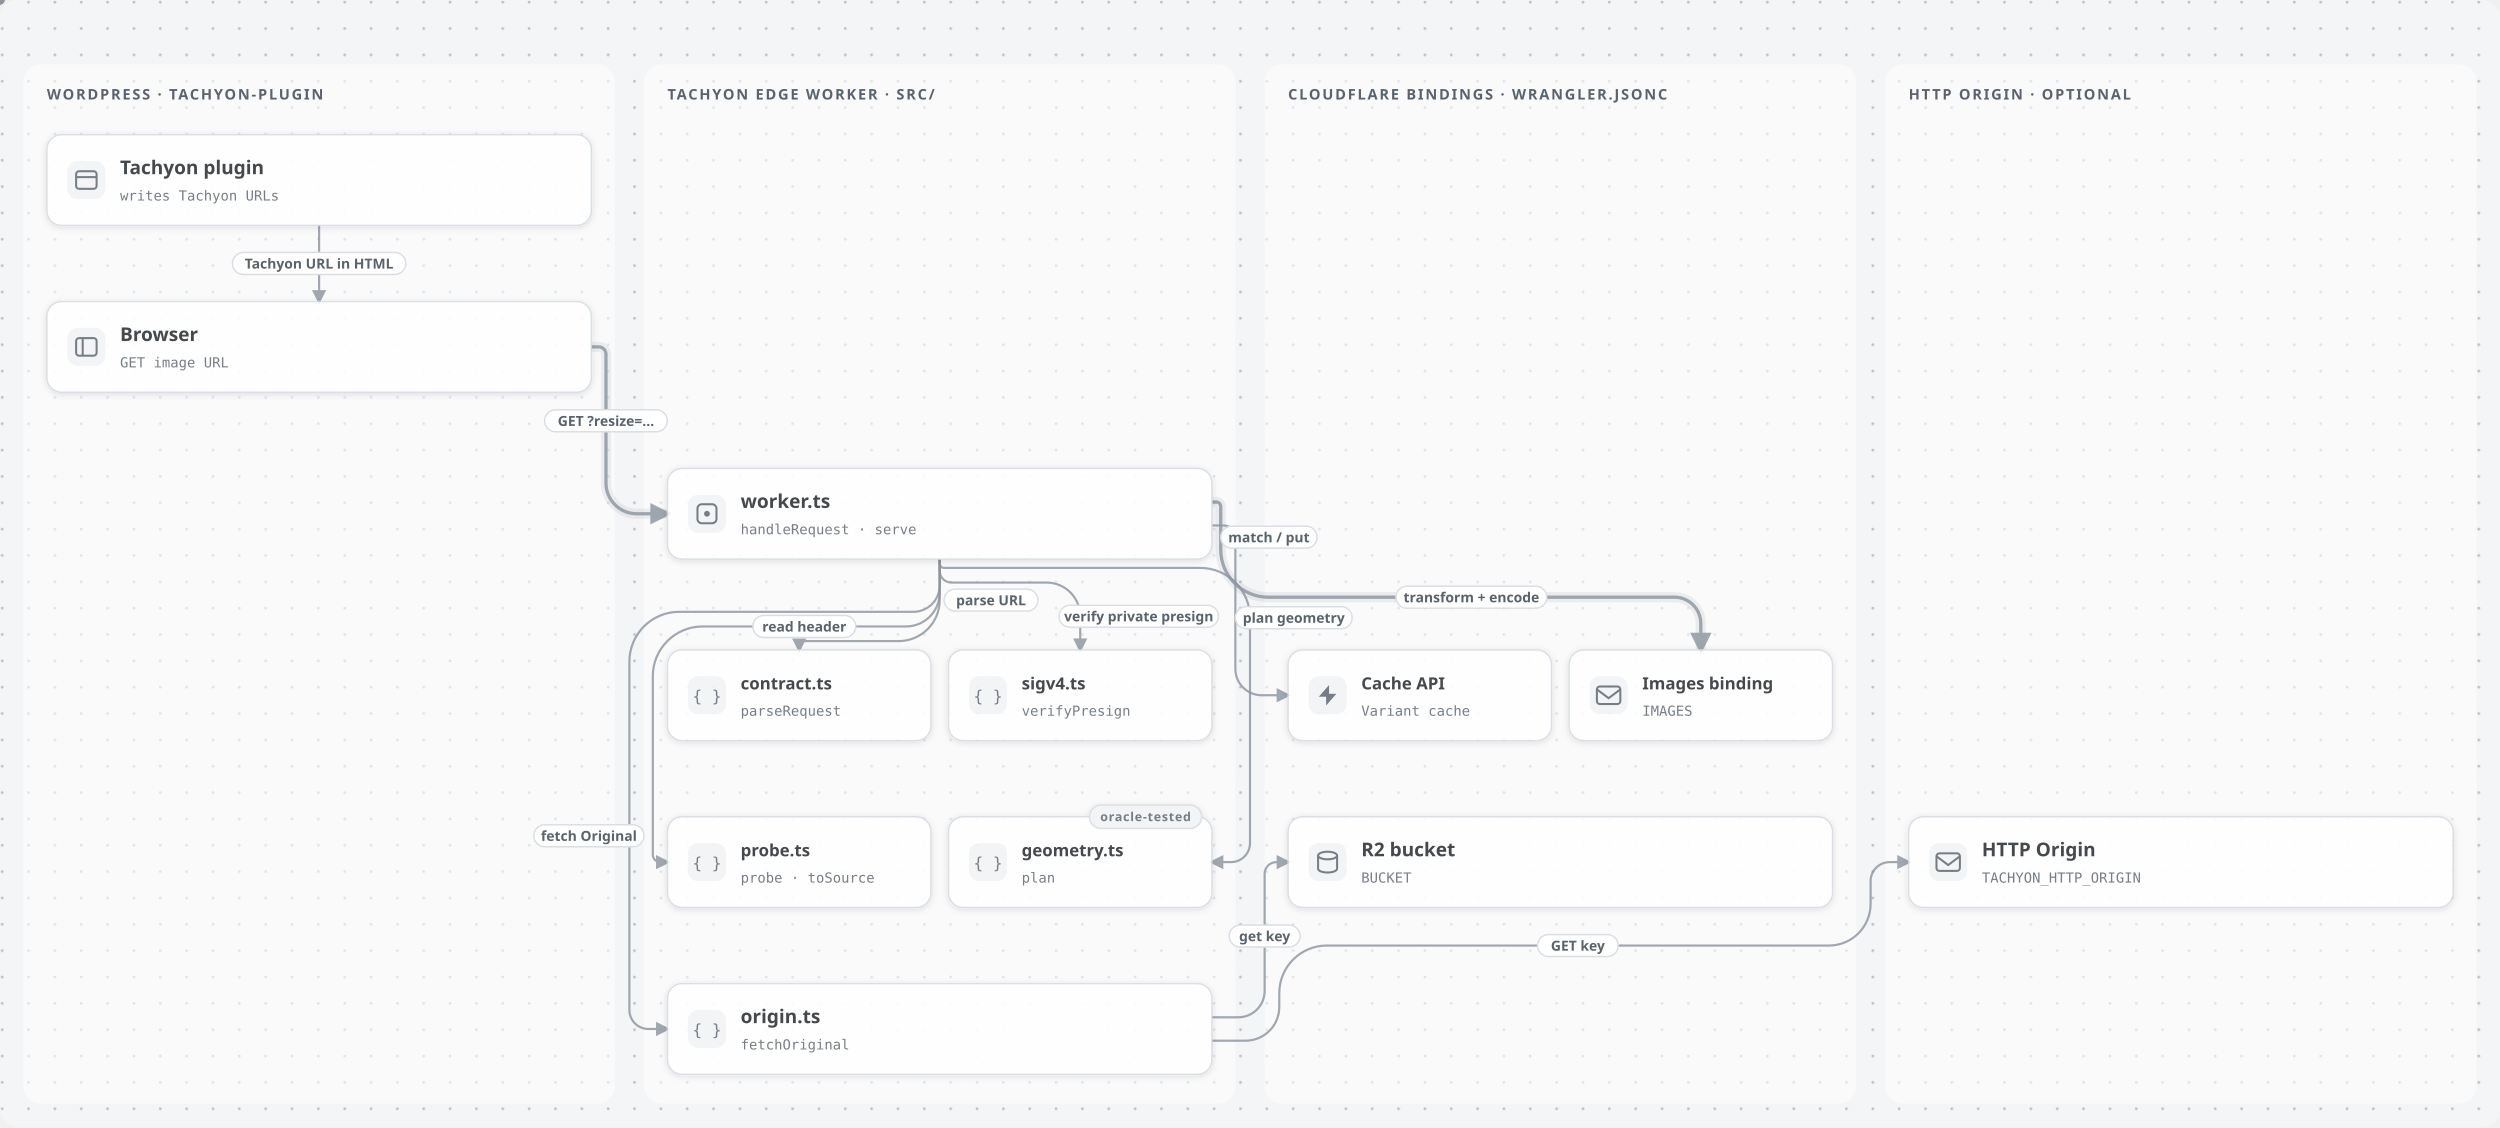
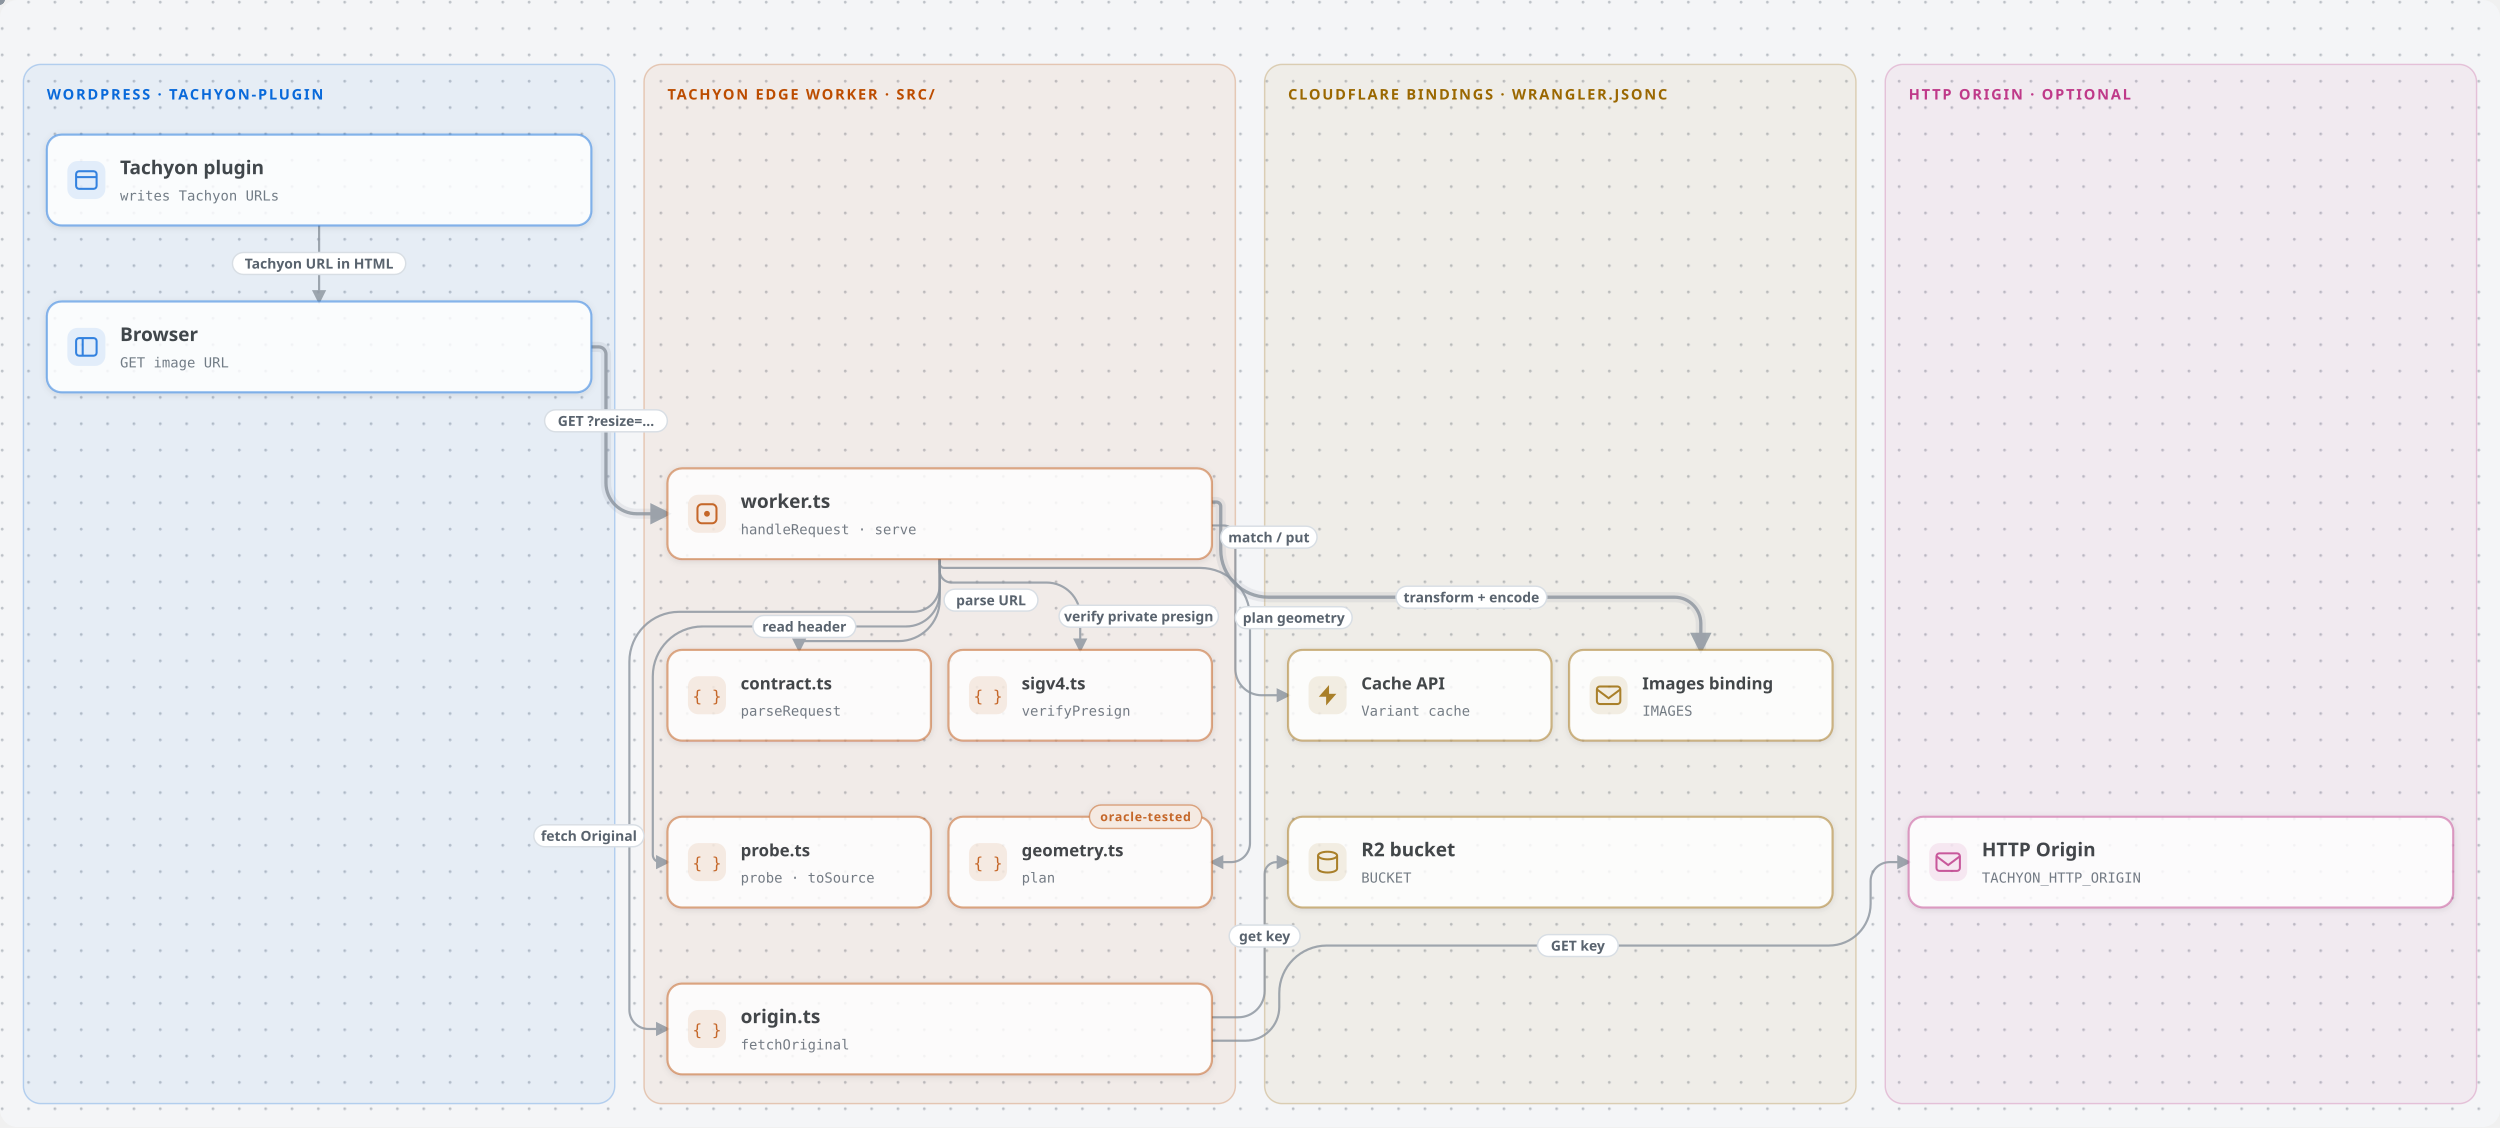
- <svg xmlns="http://www.w3.org/2000/svg" viewBox="0 0 1708 770" width="1708" height="770" role="img" aria-label="Tachyon Edge architecture" font-family="-apple-system, BlinkMacSystemFont, &quot;Segoe UI&quot;, &quot;Noto Sans&quot;, Helvetica, Arial, sans-serif">
+ <svg xmlns="http://www.w3.org/2000/svg" data-lane-colors="1" viewBox="0 0 1708 770" width="1708" height="770" role="img" aria-label="Tachyon Edge architecture" font-family="-apple-system, BlinkMacSystemFont, &quot;Segoe UI&quot;, &quot;Noto Sans&quot;, Helvetica, Arial, sans-serif">
  <defs>
    <pattern id="dots" width="18" height="18" patternUnits="userSpaceOnUse">
      <circle cx="1.5" cy="1.5" r="1" fill="rgba(140,149,159,.5)" />
    </pattern>
    <marker id="mk-added" viewBox="0 0 10 10" refX="8" refY="5" markerWidth="6.5" markerHeight="6.5" orient="auto-start-reverse">
      <path d="M0,0 L10,5 L0,10 z" fill="#1f883d" />
    </marker>
    <marker id="mko-added" viewBox="0 0 10 10" refX="10" refY="5" markerWidth="6.5" markerHeight="6.5" orient="auto-start-reverse">
      <path d="M2,1 L10,5 L2,9" fill="none" stroke="#1f883d" stroke-width="1.6" stroke-linecap="round" stroke-linejoin="round" />
    </marker>
    <marker id="mk-modified" viewBox="0 0 10 10" refX="8" refY="5" markerWidth="6.5" markerHeight="6.5" orient="auto-start-reverse">
      <path d="M0,0 L10,5 L0,10 z" fill="#bf8700" />
    </marker>
    <marker id="mko-modified" viewBox="0 0 10 10" refX="10" refY="5" markerWidth="6.5" markerHeight="6.5" orient="auto-start-reverse">
      <path d="M2,1 L10,5 L2,9" fill="none" stroke="#bf8700" stroke-width="1.6" stroke-linecap="round" stroke-linejoin="round" />
    </marker>
    <marker id="mk-removed" viewBox="0 0 10 10" refX="8" refY="5" markerWidth="6.5" markerHeight="6.5" orient="auto-start-reverse">
      <path d="M0,0 L10,5 L0,10 z" fill="#cf222e" />
    </marker>
    <marker id="mko-removed" viewBox="0 0 10 10" refX="10" refY="5" markerWidth="6.5" markerHeight="6.5" orient="auto-start-reverse">
      <path d="M2,1 L10,5 L2,9" fill="none" stroke="#cf222e" stroke-width="1.6" stroke-linecap="round" stroke-linejoin="round" />
    </marker>
    <marker id="mk-neutral" viewBox="0 0 10 10" refX="8" refY="5" markerWidth="6.5" markerHeight="6.5" orient="auto-start-reverse">
      <path d="M0,0 L10,5 L0,10 z" fill="#8c959f" />
    </marker>
    <marker id="mko-neutral" viewBox="0 0 10 10" refX="10" refY="5" markerWidth="6.5" markerHeight="6.5" orient="auto-start-reverse">
      <path d="M2,1 L10,5 L2,9" fill="none" stroke="#8c959f" stroke-width="1.6" stroke-linecap="round" stroke-linejoin="round" />
    </marker>
  </defs>
  <rect x="0" y="0" width="1708" height="770" rx="12" fill="#f4f5f7" />
  <rect x="0" y="0" width="1708" height="770" rx="12" fill="url(#dots)" />
  <g>
-     <rect class="lanebox" x="16" y="44" width="404" height="710" rx="12" fill="rgba(255,255,255,.55)" />
-     <text class="lanelabel" x="32" y="68" font-size="10" font-weight="700" letter-spacing=".12em" fill="#59636e">WORDPRESS · TACHYON-PLUGIN</text>
-     <rect class="lanebox" x="440" y="44" width="404" height="710" rx="12" fill="rgba(255,255,255,.55)" />
-     <text class="lanelabel" x="456" y="68" font-size="10" font-weight="700" letter-spacing=".12em" fill="#59636e">TACHYON EDGE WORKER · SRC/</text>
-     <rect class="lanebox" x="864" y="44" width="404" height="710" rx="12" fill="rgba(255,255,255,.55)" />
-     <text class="lanelabel" x="880" y="68" font-size="10" font-weight="700" letter-spacing=".12em" fill="#59636e">CLOUDFLARE BINDINGS · WRANGLER.JSONC</text>
-     <rect class="lanebox" x="1288" y="44" width="404" height="710" rx="12" fill="rgba(255,255,255,.55)" />
-     <text class="lanelabel" x="1304" y="68" font-size="10" font-weight="700" letter-spacing=".12em" fill="#59636e">HTTP ORIGIN · OPTIONAL</text>
+     <rect class="lanebox" x="16" y="44" width="404" height="710" rx="12" fill="rgba(9,105,218,0.06)" stroke="rgba(9,105,218,0.25)" stroke-width="1" />
+     <text class="lanelabel" x="32" y="68" font-size="10" font-weight="700" letter-spacing=".12em" fill="#0969da">WORDPRESS · TACHYON-PLUGIN</text>
+     <rect class="lanebox" x="440" y="44" width="404" height="710" rx="12" fill="rgba(188,76,0,0.06)" stroke="rgba(188,76,0,0.25)" stroke-width="1" />
+     <text class="lanelabel" x="456" y="68" font-size="10" font-weight="700" letter-spacing=".12em" fill="#bc4c00">TACHYON EDGE WORKER · SRC/</text>
+     <rect class="lanebox" x="864" y="44" width="404" height="710" rx="12" fill="rgba(154,103,0,0.06)" stroke="rgba(154,103,0,0.25)" stroke-width="1" />
+     <text class="lanelabel" x="880" y="68" font-size="10" font-weight="700" letter-spacing=".12em" fill="#9a6700">CLOUDFLARE BINDINGS · WRANGLER.JSONC</text>
+     <rect class="lanebox" x="1288" y="44" width="404" height="710" rx="12" fill="rgba(191,57,137,0.06)" stroke="rgba(191,57,137,0.25)" stroke-width="1" />
+     <text class="lanelabel" x="1304" y="68" font-size="10" font-weight="700" letter-spacing=".12em" fill="#bf3989">HTTP ORIGIN · OPTIONAL</text>
  </g>
  <g>
    <path class="edge edge-neutral context" d="M218,154 L218,206" marker-end="url(#mk-neutral)" fill="none" stroke="#8c959f" stroke-width="1.5" opacity="0.82" />
    <path class="glow" stroke="#8c959f" d="M404,237 L409,237 C411.76,237 414,239.24 414,242 L414,330 C414,341.6 423.4,351 435,351 L456,351" fill="none" stroke-width="7" opacity="0.14" />
    <path class="edge edge-neutral hero context" d="M404,237 L409,237 C411.76,237 414,239.24 414,242 L414,330 C414,341.6 423.4,351 435,351 L456,351" marker-end="url(#mk-neutral)" fill="none" stroke="#8c959f" stroke-width="2.25" opacity="0.82" />
    <circle r="3" fill="#8c959f">
      <animateMotion dur="2.1s" repeatCount="indefinite" path="M404,237 L409,237 C411.76,237 414,239.24 414,242 L414,330 C414,341.6 423.4,351 435,351 L456,351" />
    </circle>
    <circle r="3" fill="#8c959f">
      <animateMotion dur="2.1s" begin="-1.4s" repeatCount="indefinite" path="M404,237 L409,237 C411.76,237 414,239.24 414,242 L414,330 C414,341.6 423.4,351 435,351 L456,351" />
    </circle>
    <circle r="3" fill="#8c959f">
      <animateMotion dur="2.1s" begin="-0.7s" repeatCount="indefinite" path="M404,237 L409,237 C411.76,237 414,239.24 414,242 L414,330 C414,341.6 423.4,351 435,351 L456,351" />
    </circle>
    <path class="edge edge-neutral context" d="M642,382 L642,410 C642,425.46 629.46,438 614,438 L549,438 C547.34,438 546,439.34 546,441 L546,444" marker-end="url(#mk-neutral)" fill="none" stroke="#8c959f" stroke-width="1.5" opacity="0.82" />
    <path class="edge edge-neutral context" d="M642,382 L642,390 C642,394.42 645.58,398 650,398 L715,398 C727.7,398 738,408.3 738,421 L738,444" marker-end="url(#mk-neutral)" fill="none" stroke="#8c959f" stroke-width="1.5" opacity="0.82" />
    <path class="edge edge-neutral context" d="M828,359 L836,359 C840.42,359 844,362.58 844,367 L844,457 C844,466.94 852.06,475 862,475 L880,475" marker-end="url(#mk-neutral)" fill="none" stroke="#8c959f" stroke-width="1.5" opacity="0.82" />
    <path class="edge edge-neutral context" d="M642,382 L642,400 C642,409.94 633.94,418 624,418 L464,418 C445.22,418 430,433.22 430,452 L430,690 C430,697.18 435.82,703 443,703 L456,703" marker-end="url(#mk-neutral)" fill="none" stroke="#8c959f" stroke-width="1.5" opacity="0.82" />
    <path class="edge edge-neutral context" d="M828,695 L846,695 C855.94,695 864,686.94 864,677 L864,597 C864,592.58 867.58,589 872,589 L880,589" marker-end="url(#mk-neutral)" fill="none" stroke="#8c959f" stroke-width="1.5" opacity="0.82" />
    <path class="edge edge-neutral context" d="M828,711 L851,711 C863.7,711 874,700.7 874,688 L874,678.5 C874,660.55 888.55,646 906.5,646 L1249.5,646 C1265.24,646 1278,633.24 1278,617.5 L1278,602 C1278,594.82 1283.82,589 1291,589 L1304,589" marker-end="url(#mk-neutral)" fill="none" stroke="#8c959f" stroke-width="1.5" opacity="0.82" />
    <path class="edge edge-neutral context" d="M642,382 L642,405 C642,417.7 631.7,428 619,428 L480,428 C461.22,428 446,443.22 446,462 L446,584 C446,586.76 448.24,589 451,589 L456,589" marker-end="url(#mk-neutral)" fill="none" stroke="#8c959f" stroke-width="1.5" opacity="0.82" />
    <path class="edge edge-neutral context" d="M642,382 L642,385 C642,386.66 643.34,388 645,388 L820,388 C838.78,388 854,403.22 854,422 L854,576 C854,583.18 848.18,589 841,589 L828,589" marker-end="url(#mk-neutral)" fill="none" stroke="#8c959f" stroke-width="1.5" opacity="0.82" />
    <path class="glow" stroke="#8c959f" d="M828,343 L831,343 C832.66,343 834,344.34 834,346 L834,375.5 C834,393.45 848.55,408 866.5,408 L1144,408 C1153.94,408 1162,416.06 1162,426 L1162,444" fill="none" stroke-width="7" opacity="0.14" />
    <path class="edge edge-neutral hero context" d="M828,343 L831,343 C832.66,343 834,344.34 834,346 L834,375.5 C834,393.45 848.55,408 866.5,408 L1144,408 C1153.94,408 1162,416.06 1162,426 L1162,444" marker-end="url(#mk-neutral)" fill="none" stroke="#8c959f" stroke-width="2.25" opacity="0.82" />
    <circle r="3" fill="#8c959f">
      <animateMotion dur="2.1s" repeatCount="indefinite" path="M828,343 L831,343 C832.66,343 834,344.34 834,346 L834,375.5 C834,393.45 848.55,408 866.5,408 L1144,408 C1153.94,408 1162,416.06 1162,426 L1162,444" />
    </circle>
    <circle r="3" fill="#8c959f">
      <animateMotion dur="2.1s" begin="-1.4s" repeatCount="indefinite" path="M828,343 L831,343 C832.66,343 834,344.34 834,346 L834,375.5 C834,393.45 848.55,408 866.5,408 L1144,408 C1153.94,408 1162,416.06 1162,426 L1162,444" />
    </circle>
    <circle r="3" fill="#8c959f">
      <animateMotion dur="2.1s" begin="-0.7s" repeatCount="indefinite" path="M828,343 L831,343 C832.66,343 834,344.34 834,346 L834,375.5 C834,393.45 848.55,408 866.5,408 L1144,408 C1153.94,408 1162,416.06 1162,426 L1162,444" />
    </circle>
  </g>
  <g>
    <g class="cardsh context" filter="drop-shadow(0 1px 2px rgba(31,35,40,.14))" opacity="0.82">
-       <rect class="card" x="32" y="92" width="372" height="62" rx="10" fill="#ffffff" stroke-width="1" stroke="#d1d9e0" />
-       <rect class="chip" x="46" y="110" width="26" height="26" rx="7" fill="#f1f3f5" />
-       <g>
-         <rect class="glyph-stroke" x="52" y="117" width="14" height="12" rx="2" stroke="#59636e" stroke-width="1.4" fill="none" />
-         <path class="glyph-stroke" d="M52,121 h14" stroke="#59636e" stroke-width="1.4" fill="none" />
+       <rect class="card" x="32" y="92" width="372" height="62" rx="10" fill="#ffffff" stroke-width="1.5" stroke="rgba(9,105,218,0.55)" />
+       <rect class="chip" x="46" y="110" width="26" height="26" rx="7" fill="rgba(9,105,218,0.12)" />
+       <g>
+         <rect class="glyph-stroke" x="52" y="117" width="14" height="12" rx="2" stroke="#0969da" stroke-width="1.4" fill="none" />
+         <path class="glyph-stroke" d="M52,121 h14" stroke="#0969da" stroke-width="1.4" fill="none" />
      </g>
      <text class="ntitle" x="82" y="119" font-size="13" font-weight="600" fill="#1f2328">Tachyon plugin</text>
      <text class="nsub" x="82" y="137" font-size="9.5" fill="#59636e" font-family="ui-monospace, SFMono-Regular, &quot;SF Mono&quot;, Menlo, Consolas, monospace">writes Tachyon URLs</text>
    </g>
    <g class="cardsh context" filter="drop-shadow(0 1px 2px rgba(31,35,40,.14))" opacity="0.82">
-       <rect class="card" x="32" y="206" width="372" height="62" rx="10" fill="#ffffff" stroke-width="1" stroke="#d1d9e0" />
-       <rect class="chip" x="46" y="224" width="26" height="26" rx="7" fill="#f1f3f5" />
-       <g>
-         <rect class="glyph-stroke" x="52" y="231" width="14" height="12" rx="2" stroke="#59636e" stroke-width="1.4" fill="none" />
-         <path class="glyph-stroke" d="M56.5,231 v12" stroke="#59636e" stroke-width="1.4" fill="none" />
+       <rect class="card" x="32" y="206" width="372" height="62" rx="10" fill="#ffffff" stroke-width="1.5" stroke="rgba(9,105,218,0.55)" />
+       <rect class="chip" x="46" y="224" width="26" height="26" rx="7" fill="rgba(9,105,218,0.12)" />
+       <g>
+         <rect class="glyph-stroke" x="52" y="231" width="14" height="12" rx="2" stroke="#0969da" stroke-width="1.4" fill="none" />
+         <path class="glyph-stroke" d="M56.5,231 v12" stroke="#0969da" stroke-width="1.4" fill="none" />
      </g>
      <text class="ntitle" x="82" y="233" font-size="13" font-weight="600" fill="#1f2328">Browser</text>
      <text class="nsub" x="82" y="251" font-size="9.5" fill="#59636e" font-family="ui-monospace, SFMono-Regular, &quot;SF Mono&quot;, Menlo, Consolas, monospace">GET image URL</text>
    </g>
    <g class="cardsh context" filter="drop-shadow(0 1px 2px rgba(31,35,40,.14))" opacity="0.82">
-       <rect class="card" x="456" y="320" width="372" height="62" rx="10" fill="#ffffff" stroke-width="1" stroke="#d1d9e0" />
-       <rect class="chip" x="470" y="338" width="26" height="26" rx="7" fill="#f1f3f5" />
-       <g>
-         <rect class="glyph-stroke" x="476.5" y="344.5" width="13" height="13" rx="3" stroke="#59636e" stroke-width="1.4" fill="none" />
-         <circle class="glyph" fill="#59636e" cx="483" cy="351" r="2" />
+       <rect class="card" x="456" y="320" width="372" height="62" rx="10" fill="#ffffff" stroke-width="1.5" stroke="rgba(188,76,0,0.55)" />
+       <rect class="chip" x="470" y="338" width="26" height="26" rx="7" fill="rgba(188,76,0,0.12)" />
+       <g>
+         <rect class="glyph-stroke" x="476.5" y="344.5" width="13" height="13" rx="3" stroke="#bc4c00" stroke-width="1.4" fill="none" />
+         <circle class="glyph" fill="#bc4c00" cx="483" cy="351" r="2" />
      </g>
      <text class="ntitle" x="506" y="347" font-size="13" font-weight="600" fill="#1f2328">worker.ts</text>
      <text class="nsub" x="506" y="365" font-size="9.5" fill="#59636e" font-family="ui-monospace, SFMono-Regular, &quot;SF Mono&quot;, Menlo, Consolas, monospace">handleRequest · serve</text>
    </g>
    <g class="cardsh context" filter="drop-shadow(0 1px 2px rgba(31,35,40,.14))" opacity="0.82">
-       <rect class="card" x="456" y="444" width="180" height="62" rx="10" fill="#ffffff" stroke-width="1" stroke="#d1d9e0" />
-       <rect class="chip" x="470" y="462" width="26" height="26" rx="7" fill="#f1f3f5" />
-       <g>
-         <text class="glyph" x="483" y="479.5" text-anchor="middle" fill="#59636e" font-size="11" font-family="ui-monospace, SFMono-Regular, &quot;SF Mono&quot;, Menlo, Consolas, monospace">{ }</text>
+       <rect class="card" x="456" y="444" width="180" height="62" rx="10" fill="#ffffff" stroke-width="1.5" stroke="rgba(188,76,0,0.55)" />
+       <rect class="chip" x="470" y="462" width="26" height="26" rx="7" fill="rgba(188,76,0,0.12)" />
+       <g>
+         <text class="glyph" x="483" y="479.5" text-anchor="middle" fill="#bc4c00" font-size="11" font-family="ui-monospace, SFMono-Regular, &quot;SF Mono&quot;, Menlo, Consolas, monospace">{ }</text>
      </g>
      <text class="ntitle" x="506" y="471" font-size="11.5" font-weight="600" fill="#1f2328">contract.ts</text>
      <text class="nsub" x="506" y="489" font-size="9.5" fill="#59636e" font-family="ui-monospace, SFMono-Regular, &quot;SF Mono&quot;, Menlo, Consolas, monospace">parseRequest</text>
    </g>
    <g class="cardsh context" filter="drop-shadow(0 1px 2px rgba(31,35,40,.14))" opacity="0.82">
-       <rect class="card" x="648" y="444" width="180" height="62" rx="10" fill="#ffffff" stroke-width="1" stroke="#d1d9e0" />
-       <rect class="chip" x="662" y="462" width="26" height="26" rx="7" fill="#f1f3f5" />
-       <g>
-         <text class="glyph" x="675" y="479.5" text-anchor="middle" fill="#59636e" font-size="11" font-family="ui-monospace, SFMono-Regular, &quot;SF Mono&quot;, Menlo, Consolas, monospace">{ }</text>
+       <rect class="card" x="648" y="444" width="180" height="62" rx="10" fill="#ffffff" stroke-width="1.5" stroke="rgba(188,76,0,0.55)" />
+       <rect class="chip" x="662" y="462" width="26" height="26" rx="7" fill="rgba(188,76,0,0.12)" />
+       <g>
+         <text class="glyph" x="675" y="479.5" text-anchor="middle" fill="#bc4c00" font-size="11" font-family="ui-monospace, SFMono-Regular, &quot;SF Mono&quot;, Menlo, Consolas, monospace">{ }</text>
      </g>
      <text class="ntitle" x="698" y="471" font-size="11.5" font-weight="600" fill="#1f2328">sigv4.ts</text>
      <text class="nsub" x="698" y="489" font-size="9.5" fill="#59636e" font-family="ui-monospace, SFMono-Regular, &quot;SF Mono&quot;, Menlo, Consolas, monospace">verifyPresign</text>
    </g>
    <g class="cardsh context" filter="drop-shadow(0 1px 2px rgba(31,35,40,.14))" opacity="0.82">
-       <rect class="card" x="456" y="558" width="180" height="62" rx="10" fill="#ffffff" stroke-width="1" stroke="#d1d9e0" />
-       <rect class="chip" x="470" y="576" width="26" height="26" rx="7" fill="#f1f3f5" />
-       <g>
-         <text class="glyph" x="483" y="593.5" text-anchor="middle" fill="#59636e" font-size="11" font-family="ui-monospace, SFMono-Regular, &quot;SF Mono&quot;, Menlo, Consolas, monospace">{ }</text>
+       <rect class="card" x="456" y="558" width="180" height="62" rx="10" fill="#ffffff" stroke-width="1.5" stroke="rgba(188,76,0,0.55)" />
+       <rect class="chip" x="470" y="576" width="26" height="26" rx="7" fill="rgba(188,76,0,0.12)" />
+       <g>
+         <text class="glyph" x="483" y="593.5" text-anchor="middle" fill="#bc4c00" font-size="11" font-family="ui-monospace, SFMono-Regular, &quot;SF Mono&quot;, Menlo, Consolas, monospace">{ }</text>
      </g>
      <text class="ntitle" x="506" y="585" font-size="11.5" font-weight="600" fill="#1f2328">probe.ts</text>
      <text class="nsub" x="506" y="603" font-size="9.5" fill="#59636e" font-family="ui-monospace, SFMono-Regular, &quot;SF Mono&quot;, Menlo, Consolas, monospace">probe · toSource</text>
    </g>
    <g class="cardsh context" filter="drop-shadow(0 1px 2px rgba(31,35,40,.14))" opacity="0.82">
-       <rect class="card" x="648" y="558" width="180" height="62" rx="10" fill="#ffffff" stroke-width="1" stroke="#d1d9e0" />
-       <rect class="chip" x="662" y="576" width="26" height="26" rx="7" fill="#f1f3f5" />
-       <g>
-         <text class="glyph" x="675" y="593.5" text-anchor="middle" fill="#59636e" font-size="11" font-family="ui-monospace, SFMono-Regular, &quot;SF Mono&quot;, Menlo, Consolas, monospace">{ }</text>
+       <rect class="card" x="648" y="558" width="180" height="62" rx="10" fill="#ffffff" stroke-width="1.5" stroke="rgba(188,76,0,0.55)" />
+       <rect class="chip" x="662" y="576" width="26" height="26" rx="7" fill="rgba(188,76,0,0.12)" />
+       <g>
+         <text class="glyph" x="675" y="593.5" text-anchor="middle" fill="#bc4c00" font-size="11" font-family="ui-monospace, SFMono-Regular, &quot;SF Mono&quot;, Menlo, Consolas, monospace">{ }</text>
      </g>
      <text class="ntitle" x="698" y="585" font-size="11.5" font-weight="600" fill="#1f2328">geometry.ts</text>
      <text class="nsub" x="698" y="603" font-size="9.5" fill="#59636e" font-family="ui-monospace, SFMono-Regular, &quot;SF Mono&quot;, Menlo, Consolas, monospace">plan</text>
      <g class="bdg bdg-neutral">
-         <rect x="744.29" y="550" width="76.71" height="16" rx="8" fill="#f1f3f5" stroke="#d1d9e0" stroke-width="1" />
-         <text x="782.65" y="561" text-anchor="middle" font-size="8.5" font-weight="700" letter-spacing=".06em" fill="#59636e">oracle-tested</text>
-       </g>
-     </g>
-     <g class="cardsh context" filter="drop-shadow(0 1px 2px rgba(31,35,40,.14))" opacity="0.82">
-       <rect class="card" x="456" y="672" width="372" height="62" rx="10" fill="#ffffff" stroke-width="1" stroke="#d1d9e0" />
-       <rect class="chip" x="470" y="690" width="26" height="26" rx="7" fill="#f1f3f5" />
-       <g>
-         <text class="glyph" x="483" y="707.5" text-anchor="middle" fill="#59636e" font-size="11" font-family="ui-monospace, SFMono-Regular, &quot;SF Mono&quot;, Menlo, Consolas, monospace">{ }</text>
+         <rect x="744.29" y="550" width="76.71" height="16" rx="8" fill="#ffffff" stroke="none" stroke-width="1" />
+         <rect x="744.29" y="550" width="76.71" height="16" rx="8" fill="rgba(188,76,0,0.12)" stroke="rgba(188,76,0,0.55)" stroke-width="1" />
+         <text x="782.65" y="561" text-anchor="middle" font-size="8.5" font-weight="700" letter-spacing=".06em" fill="#bc4c00">oracle-tested</text>
+       </g>
+     </g>
+     <g class="cardsh context" filter="drop-shadow(0 1px 2px rgba(31,35,40,.14))" opacity="0.82">
+       <rect class="card" x="456" y="672" width="372" height="62" rx="10" fill="#ffffff" stroke-width="1.5" stroke="rgba(188,76,0,0.55)" />
+       <rect class="chip" x="470" y="690" width="26" height="26" rx="7" fill="rgba(188,76,0,0.12)" />
+       <g>
+         <text class="glyph" x="483" y="707.5" text-anchor="middle" fill="#bc4c00" font-size="11" font-family="ui-monospace, SFMono-Regular, &quot;SF Mono&quot;, Menlo, Consolas, monospace">{ }</text>
      </g>
      <text class="ntitle" x="506" y="699" font-size="13" font-weight="600" fill="#1f2328">origin.ts</text>
      <text class="nsub" x="506" y="717" font-size="9.5" fill="#59636e" font-family="ui-monospace, SFMono-Regular, &quot;SF Mono&quot;, Menlo, Consolas, monospace">fetchOriginal</text>
    </g>
    <g class="cardsh context" filter="drop-shadow(0 1px 2px rgba(31,35,40,.14))" opacity="0.82">
-       <rect class="card" x="880" y="444" width="180" height="62" rx="10" fill="#ffffff" stroke-width="1" stroke="#d1d9e0" />
-       <rect class="chip" x="894" y="462" width="26" height="26" rx="7" fill="#f1f3f5" />
-       <g>
-         <path class="glyph" fill="#59636e" d="M908,468 L901,476 H906 L906,482 L913,474 H908 Z" />
+       <rect class="card" x="880" y="444" width="180" height="62" rx="10" fill="#ffffff" stroke-width="1.5" stroke="rgba(154,103,0,0.55)" />
+       <rect class="chip" x="894" y="462" width="26" height="26" rx="7" fill="rgba(154,103,0,0.12)" />
+       <g>
+         <path class="glyph" fill="#9a6700" d="M908,468 L901,476 H906 L906,482 L913,474 H908 Z" />
      </g>
      <text class="ntitle" x="930" y="471" font-size="11.5" font-weight="600" fill="#1f2328">Cache API</text>
      <text class="nsub" x="930" y="489" font-size="9.5" fill="#59636e" font-family="ui-monospace, SFMono-Regular, &quot;SF Mono&quot;, Menlo, Consolas, monospace">Variant cache</text>
    </g>
    <g class="cardsh context" filter="drop-shadow(0 1px 2px rgba(31,35,40,.14))" opacity="0.82">
-       <rect class="card" x="1072" y="444" width="180" height="62" rx="10" fill="#ffffff" stroke-width="1" stroke="#d1d9e0" />
-       <rect class="chip" x="1086" y="462" width="26" height="26" rx="7" fill="#f1f3f5" />
-       <g>
-         <rect class="glyph-stroke" x="1091" y="469" width="16" height="12" rx="2" stroke="#59636e" stroke-width="1.4" fill="none" />
-         <path class="glyph-stroke" d="M1091,471 l8,6 8,-6" stroke="#59636e" stroke-width="1.4" fill="none" />
+       <rect class="card" x="1072" y="444" width="180" height="62" rx="10" fill="#ffffff" stroke-width="1.5" stroke="rgba(154,103,0,0.55)" />
+       <rect class="chip" x="1086" y="462" width="26" height="26" rx="7" fill="rgba(154,103,0,0.12)" />
+       <g>
+         <rect class="glyph-stroke" x="1091" y="469" width="16" height="12" rx="2" stroke="#9a6700" stroke-width="1.4" fill="none" />
+         <path class="glyph-stroke" d="M1091,471 l8,6 8,-6" stroke="#9a6700" stroke-width="1.4" fill="none" />
      </g>
      <text class="ntitle" x="1122" y="471" font-size="11.5" font-weight="600" fill="#1f2328">Images binding</text>
      <text class="nsub" x="1122" y="489" font-size="9.5" fill="#59636e" font-family="ui-monospace, SFMono-Regular, &quot;SF Mono&quot;, Menlo, Consolas, monospace">IMAGES</text>
    </g>
    <g class="cardsh context" filter="drop-shadow(0 1px 2px rgba(31,35,40,.14))" opacity="0.82">
-       <rect class="card" x="880" y="558" width="372" height="62" rx="10" fill="#ffffff" stroke-width="1" stroke="#d1d9e0" />
-       <rect class="chip" x="894" y="576" width="26" height="26" rx="7" fill="#f1f3f5" />
-       <g>
-         <ellipse class="glyph-stroke" stroke="#59636e" stroke-width="1.4" fill="none" cx="907" cy="584.5" rx="6.5" ry="2.6" />
-         <path class="glyph-stroke" d="M900.5,584.5 v9 a6.5,2.6 0 0 0 13 0 v-9" stroke="#59636e" stroke-width="1.4" fill="none" />
+       <rect class="card" x="880" y="558" width="372" height="62" rx="10" fill="#ffffff" stroke-width="1.5" stroke="rgba(154,103,0,0.55)" />
+       <rect class="chip" x="894" y="576" width="26" height="26" rx="7" fill="rgba(154,103,0,0.12)" />
+       <g>
+         <ellipse class="glyph-stroke" stroke="#9a6700" stroke-width="1.4" fill="none" cx="907" cy="584.5" rx="6.5" ry="2.6" />
+         <path class="glyph-stroke" d="M900.5,584.5 v9 a6.5,2.6 0 0 0 13 0 v-9" stroke="#9a6700" stroke-width="1.4" fill="none" />
      </g>
      <text class="ntitle" x="930" y="585" font-size="13" font-weight="600" fill="#1f2328">R2 bucket</text>
      <text class="nsub" x="930" y="603" font-size="9.5" fill="#59636e" font-family="ui-monospace, SFMono-Regular, &quot;SF Mono&quot;, Menlo, Consolas, monospace">BUCKET</text>
    </g>
    <g class="cardsh context" filter="drop-shadow(0 1px 2px rgba(31,35,40,.14))" opacity="0.82">
-       <rect class="card" x="1304" y="558" width="372" height="62" rx="10" fill="#ffffff" stroke-width="1" stroke="#d1d9e0" />
-       <rect class="chip" x="1318" y="576" width="26" height="26" rx="7" fill="#f1f3f5" />
-       <g>
-         <rect class="glyph-stroke" x="1323" y="583" width="16" height="12" rx="2" stroke="#59636e" stroke-width="1.4" fill="none" />
-         <path class="glyph-stroke" d="M1323,585 l8,6 8,-6" stroke="#59636e" stroke-width="1.4" fill="none" />
+       <rect class="card" x="1304" y="558" width="372" height="62" rx="10" fill="#ffffff" stroke-width="1.5" stroke="rgba(191,57,137,0.55)" />
+       <rect class="chip" x="1318" y="576" width="26" height="26" rx="7" fill="rgba(191,57,137,0.12)" />
+       <g>
+         <rect class="glyph-stroke" x="1323" y="583" width="16" height="12" rx="2" stroke="#bf3989" stroke-width="1.4" fill="none" />
+         <path class="glyph-stroke" d="M1323,585 l8,6 8,-6" stroke="#bf3989" stroke-width="1.4" fill="none" />
      </g>
      <text class="ntitle" x="1354" y="585" font-size="13" font-weight="600" fill="#1f2328">HTTP Origin</text>
      <text class="nsub" x="1354" y="603" font-size="9.5" fill="#59636e" font-family="ui-monospace, SFMono-Regular, &quot;SF Mono&quot;, Menlo, Consolas, monospace">TACHYON_HTTP_ORIGIN</text>
    </g>
  </g>
  <g>
    <g>
      <rect class="lpill" x="158.8" y="172.5" width="118.4" height="15" rx="7.5" fill="#ffffff" stroke="#d8dee4" stroke-width="1" />
      <text class="ltext" x="218" y="183.5" text-anchor="middle" font-size="9.5" font-weight="600" fill="#59636e">Tachyon URL in HTML</text>
    </g>
    <g>
      <rect class="lpill" x="372.06" y="280" width="83.88" height="15" rx="7.5" fill="#ffffff" stroke="#d8dee4" stroke-width="1" />
      <text class="ltext" x="414" y="291" text-anchor="middle" font-size="9.5" font-weight="600" fill="#59636e">GET ?resize=…</text>
    </g>
    <g>
      <rect class="lpill" x="645" y="402.5" width="64.12" height="15" rx="7.5" fill="#ffffff" stroke="#d8dee4" stroke-width="1" />
      <text class="ltext" x="677.06" y="413.5" text-anchor="middle" font-size="9.5" font-weight="600" fill="#59636e">parse URL</text>
    </g>
    <g>
      <rect class="lpill" x="723.55" y="413.5" width="108.9" height="15" rx="7.5" fill="#ffffff" stroke="#d8dee4" stroke-width="1" />
      <text class="ltext" x="778" y="424.5" text-anchor="middle" font-size="9.5" font-weight="600" fill="#59636e">verify private presign</text>
    </g>
    <g>
      <rect class="lpill" x="834" y="359.5" width="65.82" height="15" rx="7.5" fill="#ffffff" stroke="#d8dee4" stroke-width="1" />
      <text class="ltext" x="866.91" y="370.5" text-anchor="middle" font-size="9.5" font-weight="600" fill="#59636e">match / put</text>
    </g>
    <g>
      <rect class="lpill" x="364.68" y="563.5" width="75.32" height="15" rx="7.5" fill="#ffffff" stroke="#d8dee4" stroke-width="1" />
      <text class="ltext" x="402.34" y="574.5" text-anchor="middle" font-size="9.5" font-weight="600" fill="#59636e">fetch Original</text>
    </g>
    <g>
      <rect class="lpill" x="839.77" y="632" width="48.47" height="15" rx="7.5" fill="#ffffff" stroke="#d8dee4" stroke-width="1" />
      <text class="ltext" x="864" y="643" text-anchor="middle" font-size="9.5" font-weight="600" fill="#59636e">get key</text>
    </g>
    <g>
      <rect class="lpill" x="1050.42" y="638.5" width="55.17" height="15" rx="7.5" fill="#ffffff" stroke="#d8dee4" stroke-width="1" />
      <text class="ltext" x="1078" y="649.5" text-anchor="middle" font-size="9.5" font-weight="600" fill="#59636e">GET key</text>
    </g>
    <g>
      <rect class="lpill" x="514.35" y="420.5" width="70.3" height="15" rx="7.5" fill="#ffffff" stroke="#d8dee4" stroke-width="1" />
      <text class="ltext" x="549.5" y="431.5" text-anchor="middle" font-size="9.5" font-weight="600" fill="#59636e">read header</text>
    </g>
    <g>
      <rect class="lpill" x="844" y="414.5" width="79.8" height="15" rx="7.5" fill="#ffffff" stroke="#d8dee4" stroke-width="1" />
      <text class="ltext" x="883.9" y="425.5" text-anchor="middle" font-size="9.5" font-weight="600" fill="#59636e">plan geometry</text>
    </g>
    <g>
      <rect class="lpill" x="953.73" y="400.5" width="103.04" height="15" rx="7.5" fill="#ffffff" stroke="#d8dee4" stroke-width="1" />
      <text class="ltext" x="1005.25" y="411.5" text-anchor="middle" font-size="9.5" font-weight="600" fill="#59636e">transform + encode</text>
    </g>
  </g>
</svg>
